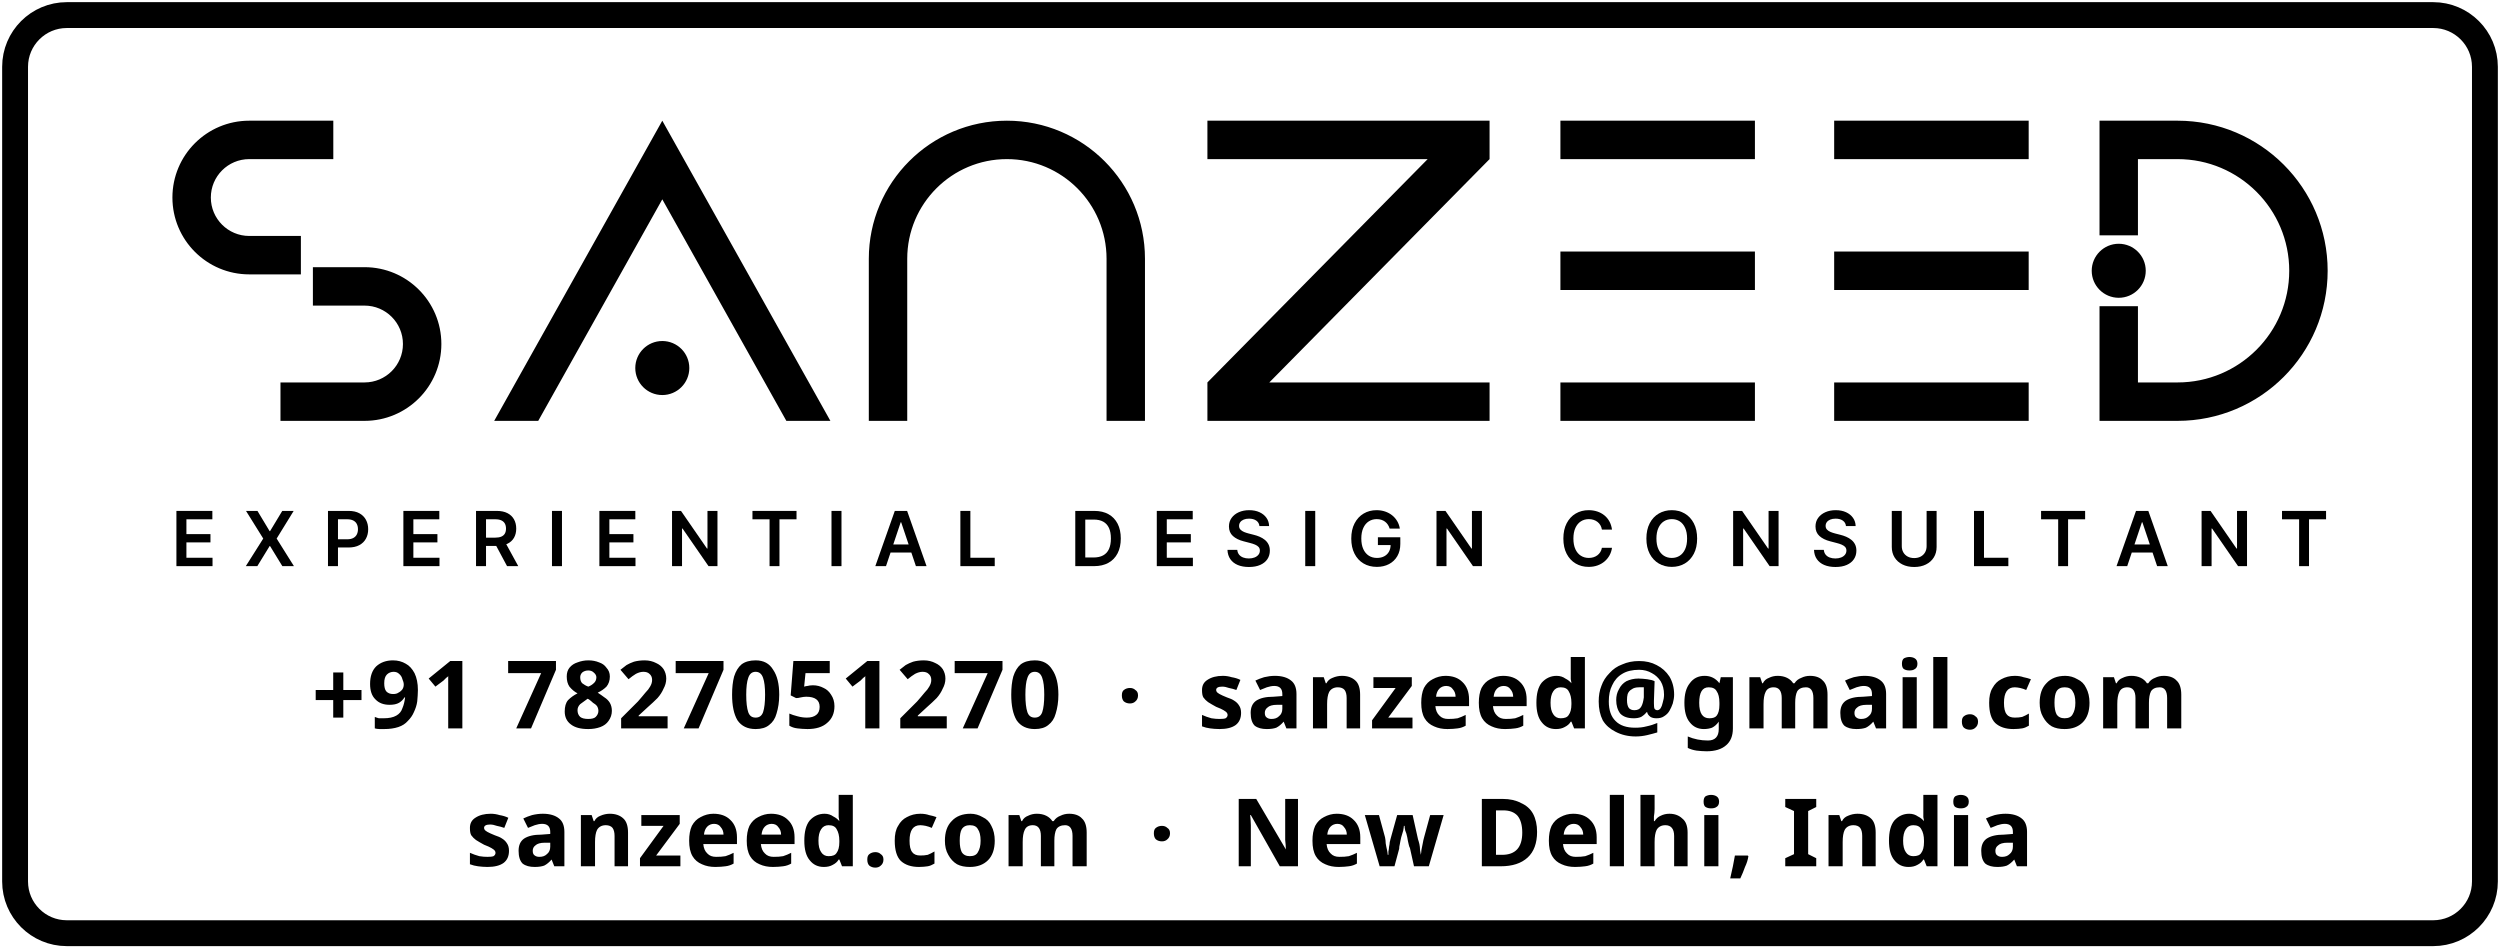
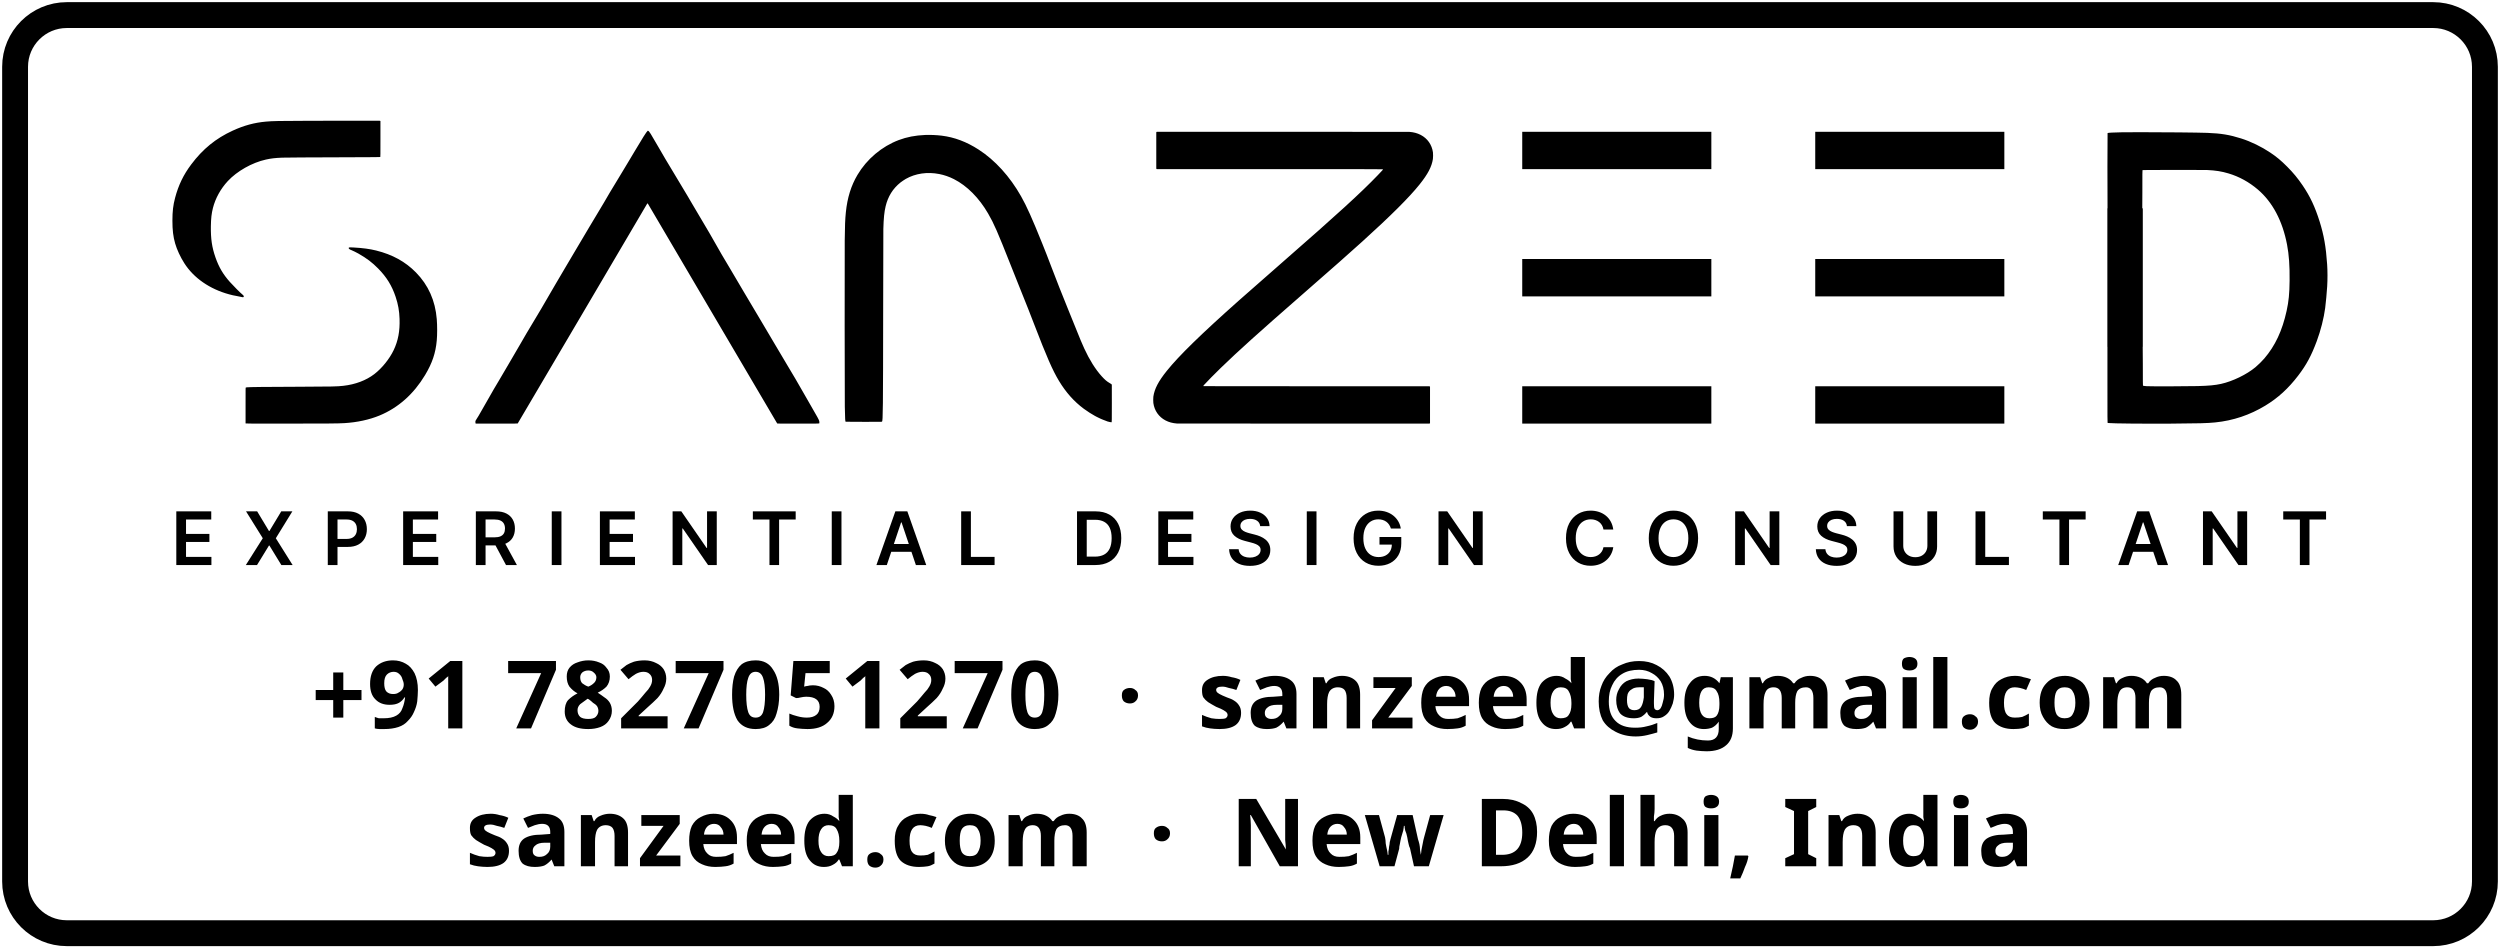
<svg xmlns="http://www.w3.org/2000/svg" width="58mm" height="22mm" viewBox="0 0 58 22" version="1.1">
  <defs />
  <g id="layer-artwork">
    <rect x="0.350" y="0.350" width="57.300" height="21.300" rx="1.2" fill="none" stroke="#000000" stroke-width="0.6" />
-     <g id="lockup" transform="translate(4 2.8) scale(0.013928) translate(-0.0 -0.0)">
+     <g id="lockup" transform="translate(4 2.8) scale(0.013541) translate(-0.0 -0.0)">
      <g transform="translate(0 0)">
        <g id="lockup-wordmark">
          <g id="lockup-wordmark-ink" fill="#000000">
-             <path id="lockup-wordmark-S-0" d="M 128 0 A 128 128 0 0 0 128 256 L 214 256 L 214 192 L 128 192 A 64 64 0 0 1 128 64 L 268 64 L 268 0 L 128 0 z M 816 0 L 536 500 L 609.35 500 L 816 130.99 L 1022.65 500 L 1096 500 L 816 0 z M 1390 0 A 230 230 0 0 0 1160 230 L 1160 500 L 1224 500 L 1224 230 A 166 166 0 0 1 1556 230 L 1556 500 L 1620 500 L 1620 230 A 230 230 0 0 0 1390 0 z M 1724 0 L 1724 64 L 2090.881 64 L 1724 436 L 1724 500 L 2194 500 L 2194 436 L 1827.119 436 L 2194 64 L 2194 0 L 1724 0 z M 2312 0 L 2312 64 L 2636 64 L 2636 0 L 2312 0 z M 2768 0 L 2768 64 L 3092 64 L 3092 0 L 2768 0 z M 3210 0 L 3210 64 L 3210 191 L 3274 191 L 3274 64 L 3340 64 A 186 186 0 0 1 3340 436 L 3274 436 L 3274 309 L 3210 309 L 3210 436 L 3210 500 L 3274 500 L 3340 500 A 250 250 0 0 0 3340 0 L 3210 0 z M 2312 218 L 2312 282 L 2636 282 L 2636 218 L 2312 218 z M 2768 218 L 2768 282 L 3092 282 L 3092 218 L 2768 218 z M 234 244 L 234 308 L 320 308 A 64 64 0 0 1 320 436 L 180 436 L 180 500 L 320 500 A 128 128 0 0 0 320 244 L 234 244 z M 2312 436 L 2312 500 L 2636 500 L 2636 436 L 2312 436 z M 2768 436 L 2768 500 L 3092 500 L 3092 436 L 2768 436 z " />
-           </g>
-           <g id="lockup-wordmark-dots" fill="#000000">
-             <circle cx="816" cy="412" r="45" />
-             <circle cx="3242" cy="250" r="45" />
+             <path id="lockup-wordmark-S" d="M 314.77 0.029 C 292.3 0.049 255.62 0.12 233.25 0.18 C 182.17 0.33 172.05 0.52 160.17 1.58 C 140.34 3.37 122.62 8.18 103.24 17.08 C 74.3 30.38 52.02 48.53 32.25 74.92 C 18.89 92.75 10.39 110.331 4.6 132.131 C 1.24 144.781 0 155.23 0 171.25 C 0 187.58 1.339 198.75 4.689 210.35 C 7.719 220.93 13.639 233.63 20.539 244.42 C 36.639 269.55 63.95 288.48 97.1 297.48 C 102.7 299 104.87 299.48 109.84 300.33 C 112.09 300.72 115.071 301.32 116.471 301.68 C 117.871 302.05 119.54 302.399 120.17 302.449 C 121.29 302.549 121.32 302.53 121.85 302.02 C 122.32 301.55 122.369 301.401 122.289 300.801 C 122.149 299.771 121.42 298.88 119.5 297.42 C 116.69 295.28 104.07 282.63 98.35 276.18 C 86.79 263.18 79.649 251.05 73.789 234.32 C 67.769 217.18 65.591 202.43 65.891 181 C 66.091 167.38 67.05 158.88 69.42 149.58 C 73.69 132.87 82.599 116.72 94.949 103.42 C 110.689 86.45 136.47 71.879 160.09 66.619 C 168.87 64.649 176.19 63.8 188.25 63.33 C 194.25 63.1 233.57 62.87 298.92 62.67 C 349.09 62.5 355.95 62.45 356.17 62.23 C 356.39 62.02 356.42 58.35 356.42 31.32 L 356.42 0.631 L 356.02 0.32 C 355.64 0 354.789 -0.001 314.77 0.029 z M 814.58 17.195 C 814.453 17.205 814.345 17.3 814.09 17.5 C 812.29 18.92 804.95 30.48 792.27 51.92 C 789.02 57.42 784.601 64.8 782.471 68.33 C 780.341 71.87 775.001 80.72 770.641 88 C 766.271 95.28 760.549 104.73 757.949 109 C 750.789 120.67 748.641 124.3 739.551 140 C 735.451 147.1 732.7 151.68 727.25 160.58 C 722.02 169.1 719.47 173.35 715.09 180.83 C 706.65 195.25 694.8 215.23 687.85 226.77 C 681.3 237.65 678.399 242.53 672.189 253.25 C 667.319 261.62 665.17 265.279 657.25 278.619 C 654.89 282.579 649.319 292.149 644.869 299.869 C 633.239 320.019 630.89 324.02 619.92 342.23 C 606.49 364.57 605.191 366.78 597.721 379.83 C 591.401 390.87 588.47 395.92 582.27 406.33 C 580.67 409.03 577.541 414.4 575.301 418.25 C 567.691 431.42 566.401 433.6 559.391 445.33 C 551.691 458.2 549.299 462.28 543.439 472.67 C 537.389 483.35 535.621 486.43 530.391 495.5 C 527.721 500.13 525.091 504.7 524.551 505.67 C 524.001 506.63 522.75 508.65 521.75 510.15 C 519.22 513.93 519.05 514.349 519.09 516.369 C 519.1 517.319 519.2 518.179 519.34 518.449 L 519.551 518.92 L 555.4 518.971 C 589.37 519.001 591.289 518.981 591.619 518.721 C 591.799 518.551 641.75 433.82 702.6 330.42 C 763.45 227.02 813.35 142.249 813.49 142.029 C 813.82 141.499 814.239 141.579 814.699 142.279 C 814.939 142.629 864.771 227.4 925.471 330.67 C 986.151 433.93 1035.97 518.549 1036.15 518.699 C 1036.49 518.979 1038.451 519 1072.221 519 C 1104.471 519 1107.969 518.97 1108.199 518.73 C 1108.549 518.38 1108.571 515.93 1108.221 514.58 C 1107.641 512.32 1104.8 507.12 1093.84 488.25 C 1091.24 483.75 1085.191 473.22 1080.391 464.83 C 1068.651 444.27 1066.421 440.47 1053.051 418.17 C 1039.691 395.87 1038.22 393.4 1031.84 382.42 C 1023.67 368.37 1022.721 366.75 1010.141 345.75 C 992.001 315.48 985.82 305.1 979.34 293.92 C 968.72 275.6 968.591 275.37 955.051 252.75 C 941.451 230.02 939.191 226.13 932.051 213.42 C 924.471 199.92 915.52 184.53 906.25 169.08 C 899.39 157.62 897.799 154.95 890.689 142.77 C 886.869 136.25 883.071 129.75 882.221 128.33 C 868.991 106.08 864.119 97.95 856.189 84.92 C 846.769 69.4 841.87 61.12 832.85 45.42 C 819.24 21.7 816.999 18.17 815.189 17.4 C 814.854 17.26 814.708 17.185 814.58 17.195 z M 1686.49 19 L 1686.09 19.42 L 1685.67 19.82 L 1685.67 51 L 1685.67 82.18 L 1686.09 82.58 L 1686.49 83 L 1879.971 83 C 2041.72 83 2073.49 83.031 2073.75 83.221 C 2074.44 83.731 2074.32 83.88 2065.07 93.5 C 2036.3 123.47 1996.47 159.85 1903.67 240.92 C 1863.84 275.72 1846.95 290.55 1827.42 307.9 C 1762.62 365.48 1724.5 402.67 1703.65 428.67 C 1689.24 446.63 1682.541 459.5 1680.641 472.92 C 1680.351 474.92 1680.351 481.62 1680.641 483.67 C 1682.451 496.77 1690.001 507.57 1701.551 513.58 C 1707.301 516.58 1713.55 518.27 1720.92 518.82 C 1722.52 518.95 1790.301 519 1938.551 519 L 2153.85 519 L 2154.25 518.58 L 2154.67 518.18 L 2154.67 487 L 2154.67 455.82 L 2154.25 455.42 L 2153.85 455 L 1960.42 455 C 1827.4 455 1766.89 454.95 1766.65 454.83 C 1766.14 454.55 1766.289 454.071 1767.199 453.051 C 1772.199 447.451 1786.15 433.28 1796.34 423.43 C 1827.14 393.63 1859.85 364.18 1936 297.67 C 1991.92 248.82 2014.02 229.3 2038.67 207.02 C 2087.4 162.93 2119.09 131.37 2136.85 109.15 C 2151.02 91.4 2157.569 78.92 2159.619 65.67 C 2159.989 63.27 2160.039 56.72 2159.699 54.33 C 2157.869 41.15 2150.3 30.38 2138.67 24.35 C 2132.85 21.35 2126.8 19.72 2119.34 19.17 C 2117.85 19.05 2044.069 19 1901.789 19 L 1686.49 19 z M 2312.67 19 L 2312.67 83 L 2636.67 83 L 2636.67 19 L 2312.67 19 z M 2814.67 19 L 2814.67 83 L 3138.67 83 L 3138.67 19 L 2814.67 19 z M 3371.936 19.705 C 3358.5 19.701 3346.966 19.756 3339.471 19.881 C 3325.401 20.121 3316.249 20.621 3315.539 21.221 C 3315.244 21.461 3315.214 131.583 3315.465 150.18 L 3315.17 150.18 L 3315.17 387.42 L 3315.301 387.42 L 3315.301 447.869 C 3315.301 510.799 3315.32 517.37 3315.57 517.6 C 3315.7 517.75 3315.919 517.871 3316.019 517.881 C 3316.14 517.881 3316.821 517.949 3317.551 518.029 C 3324.501 518.829 3377.451 519.331 3423.301 519.051 C 3472.171 518.731 3486.221 518.349 3500.051 516.949 C 3530.641 513.869 3559.301 504.251 3585.721 488.221 C 3607.691 474.901 3625.19 458.9 3642.24 436.6 C 3656.24 418.28 3664.669 402.619 3673.939 377.699 C 3680.689 359.549 3686.049 338.429 3688.369 320.949 C 3689.469 312.749 3691.201 293.919 3691.801 283.869 C 3692.521 271.599 3692.501 257.869 3691.721 246.119 C 3689.751 216.449 3686.14 195.95 3678.82 172.68 C 3670.85 147.4 3662.64 129.899 3649.84 111.029 C 3641.44 98.669 3633.691 89.25 3623.221 78.77 C 3612.741 68.25 3605.201 61.969 3594.471 54.779 C 3579.051 44.449 3561.29 35.83 3544.34 30.43 C 3524.65 24.18 3510.071 21.769 3486.391 20.869 C 3469.651 20.239 3412.241 19.716 3371.936 19.705 z M 1289.49 24.471 C 1272.72 25.181 1258.25 27.98 1244.5 33.17 C 1215.42 44.13 1189.769 65.751 1173.699 92.881 C 1162.769 111.351 1156.34 132.05 1153.82 156.85 C 1152.57 169.3 1152.171 179.331 1151.891 205.471 C 1151.641 228.771 1151.769 476.031 1152.039 489.801 C 1152.489 512.671 1152.64 515.301 1153.59 515.801 C 1153.77 515.901 1165.289 515.971 1184.699 515.971 C 1214.489 515.971 1215.521 515.95 1215.801 515.65 C 1217.351 513.93 1217.54 496.431 1217.75 320.801 C 1217.84 248.751 1217.971 188.701 1218.051 185.551 C 1218.571 166.881 1219.6 156.621 1221.92 146.801 C 1225.95 129.801 1234.32 116.349 1247.42 105.869 C 1249.19 104.449 1254.441 100.931 1256.551 99.721 C 1273.101 90.331 1293.42 87.38 1313.82 91.4 C 1322.42 93.08 1330.9 96.031 1338.99 100.131 C 1361.47 111.551 1382.07 132.281 1397.6 159.131 C 1407.62 176.431 1413.42 189.701 1436.27 247.471 C 1439.649 256.031 1445.389 270.431 1449.02 279.471 C 1467.449 325.421 1467.57 325.681 1476.49 348.881 C 1497.94 404.671 1508.069 427.801 1518.949 445.801 C 1530.919 465.601 1544.669 481.03 1561.439 493.52 C 1566.749 497.5 1576.64 503.831 1580.57 505.801 C 1581.35 506.181 1582.77 506.95 1583.74 507.48 C 1584.7 508.02 1586.24 508.771 1587.15 509.131 C 1588.07 509.521 1589.65 510.271 1590.65 510.801 C 1591.7 511.351 1593.319 512.021 1594.449 512.381 C 1595.539 512.721 1597.299 513.379 1598.369 513.869 C 1599.439 514.369 1601.19 515.029 1602.24 515.369 C 1604.67 516.149 1608.841 516.93 1609.221 516.68 C 1609.471 516.53 1609.489 513.849 1609.539 484.529 C 1609.549 466.949 1609.54 452.38 1609.49 452.18 C 1609.39 451.75 1607.89 450.701 1605.15 449.131 C 1600.94 446.731 1597.39 443.651 1592.15 437.881 C 1581.49 426.121 1571.15 409.65 1562.25 390.25 C 1558.04 381.1 1556.099 376.431 1543.939 346.221 C 1540.899 338.701 1536.5 327.821 1534.15 322.051 C 1523.24 295.221 1515.47 275.531 1506.15 251.051 C 1499.09 232.471 1495.939 224.421 1490.449 210.801 C 1473.039 167.521 1463.55 146.371 1454.02 129.551 C 1434.8 95.581 1409.37 67.6 1381.32 49.52 C 1360.55 36.13 1339.9 28.35 1317.99 25.65 C 1309.32 24.58 1297.82 24.101 1289.49 24.471 z M 3439.279 84.32 C 3462.046 84.323 3483.396 84.385 3485.891 84.5 C 3500.951 85.22 3510.84 86.801 3522.82 90.381 C 3541.02 95.821 3557.971 105.13 3572.971 117.93 C 3598.201 139.47 3615.239 171.599 3623.039 212.369 C 3626.349 229.719 3627.67 248.349 3627.4 274.029 C 3627.17 296.549 3625.899 309.379 3622.289 325.869 C 3614.839 359.799 3602.65 385.8 3584.09 407.42 C 3580.24 411.9 3573.541 418.479 3568.891 422.369 C 3553.921 434.849 3529.751 446.57 3509.971 450.93 C 3499.601 453.22 3488.951 454.219 3469.551 454.699 C 3448.751 455.219 3390.441 455.331 3382.721 454.881 C 3379.441 454.681 3376.549 454.3 3376.199 454.02 C 3375.999 453.85 3375.97 448.45 3375.939 416.1 C 3375.902 392.902 3375.827 390.849 3375.736 387.42 L 3375.891 387.42 L 3375.891 150.18 L 3374.996 150.18 C 3375.066 145.906 3375.141 143.873 3375.141 123.029 C 3375.141 90.679 3375.169 85.22 3375.369 84.93 C 3375.599 84.63 3375.97 84.62 3384.17 84.5 C 3392.33 84.375 3416.513 84.318 3439.279 84.32 z M 305.154 217.023 C 303.966 217.012 303.295 217.065 302.92 217.18 C 301.79 217.52 301.69 218.5 302.67 219.57 C 303.4 220.37 304.95 221.2 307 221.92 C 308.62 222.48 315.75 226.001 318.75 227.721 C 332.92 235.781 342.2 242.82 352.5 253.27 C 367.02 268.02 376 282.57 382.42 301.73 C 386.72 314.53 388.72 325.75 389.17 339.6 C 389.85 360.43 386.739 377.019 379.119 393.029 C 371.969 408.079 358.97 424.18 345.92 434.18 C 331.82 444.97 313.47 451.9 292.84 454.23 C 281.85 455.48 275.37 455.62 217.67 455.83 C 157.77 456.03 132.649 456.32 127.449 456.82 C 126.439 456.92 125.89 457.05 125.67 457.25 C 125.34 457.55 125.34 457.93 125.34 488.02 L 125.34 518.48 L 125.699 518.73 C 126.039 518.97 132.45 519 190.5 519 C 266.85 518.98 283.2 518.87 294.84 518.17 C 316.42 516.87 337.499 512.3 354.699 505.18 C 386.899 491.88 413.291 468.471 432.891 435.801 C 445.121 415.421 450.99 398.03 452.92 376.5 C 453.82 366.28 453.82 351.3 452.92 340 C 450.35 308.28 438.49 281.67 417.25 260.02 C 399.14 241.55 377 229.37 348.99 222.42 C 338.19 219.73 326.25 218.13 310.5 217.25 C 308.05 217.11 306.343 217.035 305.154 217.023 z M 2312.67 237 L 2312.67 301 L 2636.67 301 L 2636.67 237 L 2312.67 237 z M 2814.67 237 L 2814.67 301 L 3138.67 301 L 3138.67 237 L 2814.67 237 z M 2312.67 455 L 2312.67 519 L 2636.67 519 L 2636.67 455 L 2312.67 455 z M 2814.67 455 L 2814.67 519 L 3138.67 519 L 3138.67 455 L 2814.67 455 z " />
          </g>
        </g>
        <g id="lockup-descriptor">
          <g id="lockup-descriptor-text" fill="#000000">
-             <path d="M6.67 742V650H66.54V663.98H23.32V688.65H63.38V702.43H23.32V728.02H66.81V742Z" id="lockup-path37" />
-             <path d="M141.66 650L161.91 683.69H162.66L182.96 650H201.97L173.62 696.06L202.42 742H183.11L162.66 708.56H161.91L141.42 742H122.25L151.29 696.06L122.6 650Z" id="lockup-path39" />
-             <path d="M259.13 742V650H293.66Q304.24 650 311.45 653.95Q318.65 657.9 322.37 664.81Q326.09 671.71 326.09 680.53Q326.09 689.33 322.35 696.21Q318.62 703.09 311.33 707.01Q304.03 710.93 293.39 710.93H270.57V697.25H291.14Q297.36 697.25 301.33 695.1Q305.29 692.95 307.18 689.16Q309.07 685.38 309.07 680.53Q309.07 675.59 307.18 671.85Q305.29 668.12 301.31 666.02Q297.33 663.93 291.07 663.93H275.78V742Z" id="lockup-path41" />
-             <path d="M384.72 742V650H444.58V663.98H401.36V688.65H441.42V702.43H401.36V728.02H444.86V742Z" id="lockup-path43" />
-             <path d="M505.73 742V650H540.26Q550.84 650 558.05 653.7Q565.25 657.4 568.97 664.03Q572.69 670.67 572.69 679.46Q572.69 688.27 568.95 694.77Q565.22 701.26 557.92 704.77Q550.63 708.29 539.99 708.29H515.46V694.53H537.74Q543.96 694.53 547.93 692.79Q551.89 691.05 553.78 687.7Q555.67 684.34 555.67 679.46Q555.67 674.55 553.76 671.08Q551.85 667.61 547.89 665.77Q543.93 663.93 537.67 663.93H522.38V742ZM557.42 742L535.1 700.29H553.27L576.07 742Z" id="lockup-path45" />
-             <path d="M648.89 650V742H632.24V650Z" id="lockup-path47" />
-             <path d="M711.21 742V650H771.08V663.98H727.85V688.65H767.91V702.43H727.85V728.02H771.35V742Z" id="lockup-path49" />
-             <path d="M907.9 650V742H893L849.71 679.34H848.87V742H832.22V650H847.16L890.43 712.68H891.25V650Z" id="lockup-path51" />
-             <path d="M966.19 663.98V650H1039.57V663.98H1011.17V742H994.67V663.98Z" id="lockup-path53" />
-             <path d="M1114.48 650V742H1097.84V650Z" id="lockup-path55" />
-             <path d="M1188.63 742H1170.83L1203.28 650H1223.8L1256.18 742H1238.45L1213.88 668.87H1213.13ZM1189.25 705.92H1237.73V719.3H1189.25Z" id="lockup-path57" />
-             <path d="M1312.51 742V650H1329.16V728.02H1369.74V742Z" id="lockup-path59" />
-             <path d="M1535.13 742H1511.79V727.58H1534.29Q1543.89 727.58 1550.33 724.08Q1556.77 720.59 1560 713.54Q1563.24 706.48 1563.24 695.91Q1563.24 685.39 1560.03 678.4Q1556.81 671.4 1550.46 667.91Q1544.11 664.42 1534.73 664.42H1511.35V650H1535.72Q1549.44 650 1559.29 655.51Q1569.14 661.02 1574.42 671.31Q1579.71 681.6 1579.71 695.91Q1579.71 710.28 1574.4 720.61Q1569.09 730.94 1559.12 736.47Q1549.15 742 1535.13 742ZM1520.56 650V742H1503.91V650Z" id="lockup-path61" />
-             <path d="M1639.68 742V650H1699.55V663.98H1656.33V688.65H1696.39V702.43H1656.33V728.02H1699.82V742Z" id="lockup-path63" />
-             <path d="M1793.15 743.41Q1782.43 743.41 1774.53 740.08Q1766.63 736.75 1762.19 730.36Q1757.75 723.97 1757.39 714.83H1773.76Q1774.16 719.62 1776.75 722.82Q1779.33 726.02 1783.56 727.61Q1787.78 729.21 1793 729.21Q1798.42 729.21 1802.57 727.55Q1806.71 725.9 1809.04 722.93Q1811.38 719.97 1811.38 716.02Q1811.38 712.44 1809.29 710.1Q1807.2 707.77 1803.49 706.18Q1799.78 704.58 1794.81 703.35L1784.36 700.63Q1773.01 697.74 1766.45 691.77Q1759.88 685.8 1759.88 675.88Q1759.88 667.75 1764.29 661.65Q1768.69 655.56 1776.31 652.16Q1783.94 648.77 1793.57 648.77Q1803.38 648.77 1810.77 652.17Q1818.17 655.57 1822.38 661.55Q1826.59 667.54 1826.77 675.29H1810.66Q1810.06 669.41 1805.43 666.15Q1800.81 662.89 1793.35 662.89Q1788.19 662.89 1784.46 664.44Q1780.73 665.98 1778.74 668.7Q1776.75 671.41 1776.75 674.9Q1776.75 678.69 1779.07 681.14Q1781.4 683.59 1784.99 685.07Q1788.59 686.55 1792.36 687.52L1800.93 689.71Q1806.12 690.95 1810.95 693.01Q1815.79 695.07 1819.65 698.2Q1823.51 701.32 1825.75 705.75Q1828 710.18 1828 716.17Q1828 724.24 1823.88 730.39Q1819.75 736.53 1811.97 739.97Q1804.19 743.41 1793.15 743.41Z" id="lockup-path65" />
-             <path d="M1903.61 650V742H1886.96V650Z" id="lockup-path67" />
-             <path d="M2006.26 743.23Q1993.56 743.23 1983.96 737.5Q1974.36 731.78 1969 721.2Q1963.63 710.62 1963.63 696.11Q1963.63 681.29 1969.16 670.68Q1974.68 660.08 1984.2 654.42Q1993.72 648.77 2005.77 648.77Q2013.4 648.77 2019.98 650.99Q2026.56 653.21 2031.7 657.32Q2036.84 661.44 2040.14 667.04Q2043.44 672.65 2044.52 679.42H2027.55Q2026.44 675.74 2024.5 672.83Q2022.57 669.92 2019.82 667.88Q2017.06 665.83 2013.61 664.76Q2010.15 663.68 2005.96 663.68Q1998.58 663.68 1992.78 667.42Q1986.98 671.15 1983.67 678.37Q1980.35 685.59 1980.35 695.96Q1980.35 706.35 1983.65 713.57Q1986.95 720.8 1992.8 724.56Q1998.65 728.32 2006.36 728.32Q2013.37 728.32 2018.48 725.61Q2023.6 722.91 2026.39 717.96Q2029.18 713.02 2029.18 706.29L2032.98 706.93H2007.99V693.89H2045.33V704.9Q2045.33 716.76 2040.32 725.35Q2035.3 733.94 2026.47 738.59Q2017.63 743.23 2006.26 743.23Z" id="lockup-path69" />
-             <path d="M2181.26 650V742H2166.37L2123.08 679.34H2122.24V742H2105.59V650H2120.53L2163.8 712.68H2164.62V650Z" id="lockup-path71" />
-             <path d="M2359.03 743.23Q2346.95 743.23 2337.42 737.62Q2327.88 732 2322.4 721.43Q2316.92 710.87 2316.92 696.06Q2316.92 681.17 2322.44 670.57Q2327.96 659.98 2337.5 654.37Q2347.05 648.77 2359.03 648.77Q2366.66 648.77 2373.29 650.94Q2379.91 653.11 2385.08 657.27Q2390.26 661.42 2393.57 667.43Q2396.89 673.44 2397.93 681.09H2381.13Q2380.44 676.95 2378.52 673.72Q2376.6 670.5 2373.7 668.26Q2370.81 666.02 2367.17 664.85Q2363.52 663.68 2359.32 663.68Q2351.83 663.68 2346.01 667.44Q2340.2 671.2 2336.92 678.43Q2333.64 685.66 2333.64 696.06Q2333.64 706.57 2336.94 713.77Q2340.25 720.97 2346.04 724.64Q2351.83 728.32 2359.28 728.32Q2363.4 728.32 2367.01 727.21Q2370.61 726.11 2373.52 723.94Q2376.43 721.77 2378.4 718.65Q2380.37 715.52 2381.13 711.45H2397.93Q2397.01 718.06 2393.91 723.82Q2390.8 729.59 2385.75 733.94Q2380.7 738.3 2373.96 740.77Q2367.23 743.23 2359.03 743.23Z" id="lockup-path73" />
-             <path d="M2497.52 743.23Q2485.46 743.23 2475.88 737.62Q2466.3 732 2460.76 721.43Q2455.22 710.87 2455.22 696.06Q2455.22 681.17 2460.76 670.57Q2466.3 659.98 2475.88 654.37Q2485.46 648.77 2497.52 648.77Q2509.61 648.77 2519.14 654.37Q2528.67 659.98 2534.21 670.57Q2539.74 681.17 2539.74 696.06Q2539.74 710.89 2534.21 721.46Q2528.67 732.02 2519.14 737.63Q2509.61 743.23 2497.52 743.23ZM2497.52 728.32Q2505.01 728.32 2510.76 724.61Q2516.51 720.9 2519.76 713.7Q2523.02 706.5 2523.02 696.06Q2523.02 685.57 2519.76 678.33Q2516.51 671.1 2510.76 667.39Q2505.01 663.68 2497.52 663.68Q2490.05 663.68 2484.28 667.39Q2478.51 671.1 2475.23 678.33Q2471.94 685.57 2471.94 696.06Q2471.94 706.5 2475.23 713.7Q2478.51 720.9 2484.28 724.61Q2490.05 728.32 2497.52 728.32Z" id="lockup-path75" />
-             <path d="M2675.39 650V742H2660.49L2617.2 679.34H2616.36V742H2599.71V650H2614.65L2657.92 712.68H2658.74V650Z" id="lockup-path77" />
-             <path d="M2770.16 743.41Q2759.44 743.41 2751.54 740.08Q2743.63 736.75 2739.19 730.36Q2734.75 723.97 2734.4 714.83H2750.77Q2751.17 719.62 2753.75 722.82Q2756.34 726.02 2760.56 727.61Q2764.79 729.21 2770.01 729.21Q2775.43 729.21 2779.58 727.55Q2783.72 725.9 2786.05 722.93Q2788.39 719.97 2788.39 716.02Q2788.39 712.44 2786.3 710.1Q2784.21 707.77 2780.5 706.18Q2776.79 704.58 2771.81 703.35L2761.37 700.63Q2750.02 697.74 2743.45 691.77Q2736.89 685.8 2736.89 675.88Q2736.89 667.75 2741.29 661.65Q2745.7 655.56 2753.32 652.16Q2760.95 648.77 2770.58 648.77Q2780.38 648.77 2787.78 652.17Q2795.18 655.57 2799.39 661.55Q2803.6 667.54 2803.77 675.29H2787.67Q2787.06 669.41 2782.44 666.15Q2777.82 662.89 2770.36 662.89Q2765.19 662.89 2761.47 664.44Q2757.74 665.98 2755.75 668.7Q2753.76 671.41 2753.76 674.9Q2753.76 678.69 2756.08 681.14Q2758.4 683.59 2762 685.07Q2765.6 686.55 2769.37 687.52L2777.94 689.71Q2783.13 690.95 2787.96 693.01Q2792.79 695.07 2796.65 698.2Q2800.51 701.32 2802.76 705.75Q2805.01 710.18 2805.01 716.17Q2805.01 724.24 2800.88 730.39Q2796.76 736.53 2788.98 739.97Q2781.2 743.41 2770.16 743.41Z" id="lockup-path79" />
-             <path d="M2921.98 650H2938.63V710.09Q2938.63 719.96 2933.98 727.46Q2929.33 734.96 2920.93 739.18Q2912.54 743.41 2901.31 743.41Q2890.09 743.41 2881.68 739.18Q2873.28 734.96 2868.62 727.46Q2863.97 719.96 2863.97 710.09V650H2880.62V708.73Q2880.62 714.5 2883.16 718.97Q2885.7 723.44 2890.36 725.99Q2895.01 728.54 2901.31 728.54Q2907.63 728.54 2912.27 725.99Q2916.9 723.44 2919.44 718.97Q2921.98 714.5 2921.98 708.73Z" id="lockup-path81" />
-             <path d="M3000.91 742V650H3017.56V728.02H3058.14V742Z" id="lockup-path83" />
-             <path d="M3112.65 663.98V650H3186.03V663.98H3157.63V742H3141.13V663.98Z" id="lockup-path85" />
-             <path d="M3256.13 742H3238.32L3270.78 650H3291.3L3323.68 742H3305.95L3281.37 668.87H3280.63ZM3256.75 705.92H3305.23V719.3H3256.75Z" id="lockup-path87" />
-             <path d="M3455.69 650V742H3440.79L3397.5 679.34H3396.66V742H3380.01V650H3394.95L3438.22 712.68H3439.04V650Z" id="lockup-path89" />
-             <path d="M3513.98 663.98V650H3587.36V663.98H3558.95V742H3542.46V663.98Z" id="lockup-path91" />
+             <path d="M6.67 761.33V669.33H66.54V683.31H23.32V707.98H63.38V721.76H23.32V747.35H66.81V761.33Z" id="lockup-path22" />
+             <path d="M145.2 669.33L165.45 703.02H166.19L186.49 669.33H205.51L177.16 715.39L205.95 761.33H186.64L166.19 727.89H165.45L144.95 761.33H125.78L154.83 715.39L126.13 669.33Z" id="lockup-path24" />
+             <path d="M266.2 761.33V669.33H300.73Q311.31 669.33 318.52 673.28Q325.73 677.23 329.44 684.14Q333.16 691.04 333.16 699.86Q333.16 708.66 329.42 715.54Q325.69 722.42 318.4 726.34Q311.1 730.26 300.46 730.26H277.64V716.58H298.21Q304.44 716.58 308.4 714.43Q312.36 712.28 314.25 708.49Q316.14 704.71 316.14 699.86Q316.14 694.92 314.25 691.18Q312.36 687.45 308.38 685.35Q304.4 683.26 298.14 683.26H282.85V761.33Z" id="lockup-path26" />
+             <path d="M395.32 761.33V669.33H455.19V683.31H411.97V707.98H452.03V721.76H411.97V747.35H455.46V761.33Z" id="lockup-path28" />
+             <path d="M519.87 761.33V669.33H554.4Q564.98 669.33 572.19 673.03Q579.39 676.73 583.11 683.36Q586.83 690 586.83 698.79Q586.83 707.6 583.09 714.1Q579.36 720.59 572.06 724.1Q564.77 727.62 554.13 727.62H529.6V713.86H551.88Q558.1 713.86 562.07 712.12Q566.03 710.38 567.92 707.03Q569.81 703.67 569.81 698.79Q569.81 693.88 567.9 690.41Q565.99 686.94 562.03 685.1Q558.07 683.26 551.81 683.26H536.52V761.33ZM571.56 761.33L549.24 719.62H567.42L590.21 761.33Z" id="lockup-path30" />
+             <path d="M666.56 669.33V761.33H649.92V669.33Z" id="lockup-path32" />
+             <path d="M732.42 761.33V669.33H792.29V683.31H749.06V707.98H789.12V721.76H749.06V747.35H792.56V761.33Z" id="lockup-path34" />
+             <path d="M932.64 669.33V761.33H917.75L874.45 698.67H873.61V761.33H856.97V669.33H871.91L915.18 732.01H916V669.33Z" id="lockup-path36" />
+             <path d="M994.47 683.31V669.33H1067.85V683.31H1039.45V761.33H1022.95V683.31Z" id="lockup-path38" />
+             <path d="M1146.3 669.33V761.33H1129.65V669.33Z" id="lockup-path40" />
+             <path d="M1223.99 761.33H1206.18L1238.63 669.33H1259.16L1291.53 761.33H1273.8L1249.23 688.2H1248.49ZM1224.6 725.25H1273.09V738.63H1224.6Z" id="lockup-path42" />
+             <path d="M1351.4 761.33V669.33H1368.05V747.35H1408.63V761.33Z" id="lockup-path44" />
+             <path d="M1581.09 761.33H1557.75V746.91H1580.25Q1589.84 746.91 1596.28 743.41Q1602.72 739.92 1605.96 732.87Q1609.19 725.81 1609.19 715.24Q1609.19 704.72 1605.98 697.73Q1602.77 690.73 1596.42 687.24Q1590.06 683.75 1580.69 683.75H1557.3V669.33H1581.68Q1595.4 669.33 1605.25 674.84Q1615.1 680.35 1620.38 690.64Q1625.67 700.93 1625.67 715.24Q1625.67 729.61 1620.36 739.94Q1615.05 750.27 1605.08 755.8Q1595.1 761.33 1581.09 761.33ZM1566.52 669.33V761.33H1549.87V669.33Z" id="lockup-path46" />
+             <path d="M1689.18 761.33V669.33H1749.04V683.31H1705.82V707.98H1745.88V721.76H1705.82V747.35H1749.32V761.33Z" id="lockup-path48" />
+             <path d="M1846.18 762.74Q1835.46 762.74 1827.56 759.41Q1819.65 756.08 1815.21 749.69Q1810.77 743.3 1810.42 734.16H1826.79Q1827.19 738.95 1829.77 742.15Q1832.36 745.35 1836.58 746.94Q1840.81 748.54 1846.03 748.54Q1851.45 748.54 1855.59 746.88Q1859.74 745.23 1862.07 742.26Q1864.41 739.3 1864.41 735.35Q1864.41 731.77 1862.32 729.43Q1860.23 727.1 1856.52 725.51Q1852.81 723.91 1847.83 722.68L1837.39 719.96Q1826.04 717.07 1819.47 711.1Q1812.91 705.13 1812.91 695.21Q1812.91 687.08 1817.31 680.98Q1821.72 674.89 1829.34 671.49Q1836.97 668.1 1846.6 668.1Q1856.4 668.1 1863.8 671.5Q1871.2 674.9 1875.41 680.88Q1879.62 686.87 1879.79 694.62H1863.69Q1863.08 688.74 1858.46 685.48Q1853.84 682.22 1846.38 682.22Q1841.21 682.22 1837.49 683.77Q1833.76 685.31 1831.77 688.03Q1829.78 690.74 1829.78 694.23Q1829.78 698.02 1832.1 700.47Q1834.42 702.92 1838.02 704.4Q1841.62 705.88 1845.39 706.85L1853.96 709.04Q1859.15 710.28 1863.98 712.34Q1868.81 714.4 1872.67 717.53Q1876.53 720.65 1878.78 725.08Q1881.03 729.51 1881.03 735.5Q1881.03 743.57 1876.9 749.72Q1872.78 755.86 1865 759.3Q1857.22 762.74 1846.18 762.74Z" id="lockup-path50" />
+             <path d="M1960.17 669.33V761.33H1943.52V669.33Z" id="lockup-path52" />
+             <path d="M2066.36 762.56Q2053.66 762.56 2044.06 756.83Q2034.46 751.11 2029.09 740.53Q2023.73 729.95 2023.73 715.44Q2023.73 700.62 2029.25 690.01Q2034.78 679.41 2044.3 673.75Q2053.82 668.1 2065.86 668.1Q2073.49 668.1 2080.08 670.32Q2086.66 672.54 2091.8 676.65Q2096.93 680.77 2100.24 686.37Q2103.54 691.98 2104.61 698.75H2087.65Q2086.53 695.07 2084.6 692.16Q2082.67 689.25 2079.92 687.21Q2077.16 685.16 2073.7 684.09Q2070.25 683.01 2066.06 683.01Q2058.68 683.01 2052.88 686.75Q2047.08 690.48 2043.76 697.7Q2040.45 704.92 2040.45 715.29Q2040.45 725.68 2043.75 732.9Q2047.04 740.13 2052.9 743.89Q2058.75 747.65 2066.46 747.65Q2073.47 747.65 2078.58 744.94Q2083.69 742.24 2086.49 737.29Q2089.28 732.35 2089.28 725.62L2093.08 726.26H2068.09V713.22H2105.43V724.23Q2105.43 736.09 2100.42 744.68Q2095.4 753.27 2086.57 757.92Q2077.73 762.56 2066.36 762.56Z" id="lockup-path54" />
+             <path d="M2244.9 669.33V761.33H2230L2186.71 698.67H2185.87V761.33H2169.22V669.33H2184.16L2227.43 732.01H2228.25V669.33Z" id="lockup-path56" />
+             <path d="M2429.73 762.56Q2417.65 762.56 2408.12 756.95Q2398.59 751.33 2393.1 740.76Q2387.62 730.2 2387.62 715.39Q2387.62 700.5 2393.14 689.9Q2398.66 679.31 2408.21 673.7Q2417.75 668.1 2429.73 668.1Q2437.36 668.1 2443.99 670.27Q2450.61 672.44 2455.79 676.6Q2460.96 680.75 2464.28 686.76Q2467.59 692.77 2468.63 700.42H2451.84Q2451.14 696.28 2449.22 693.05Q2447.3 689.83 2444.41 687.59Q2441.51 685.35 2437.87 684.18Q2434.23 683.01 2430.03 683.01Q2422.53 683.01 2416.72 686.77Q2410.9 690.53 2407.62 697.76Q2404.34 704.99 2404.34 715.39Q2404.34 725.9 2407.65 733.1Q2410.95 740.3 2416.74 743.97Q2422.53 747.65 2429.98 747.65Q2434.1 747.65 2437.71 746.54Q2441.32 745.44 2444.22 743.27Q2447.13 741.1 2449.1 737.98Q2451.07 734.85 2451.84 730.78H2468.63Q2467.72 737.39 2464.61 743.15Q2461.51 748.92 2456.46 753.27Q2451.4 757.63 2444.67 760.1Q2437.93 762.56 2429.73 762.56Z" id="lockup-path58" />
+             <path d="M2571.76 762.56Q2559.7 762.56 2550.12 756.95Q2540.54 751.33 2535 740.76Q2529.46 730.2 2529.46 715.39Q2529.46 700.5 2535 689.9Q2540.54 679.31 2550.12 673.7Q2559.7 668.1 2571.76 668.1Q2583.85 668.1 2593.38 673.7Q2602.91 679.31 2608.44 689.9Q2613.98 700.5 2613.98 715.39Q2613.98 730.22 2608.44 740.79Q2602.91 751.35 2593.38 756.96Q2583.85 762.56 2571.76 762.56ZM2571.76 747.65Q2579.25 747.65 2585 743.94Q2590.75 740.23 2594 733.03Q2597.26 725.83 2597.26 715.39Q2597.26 704.9 2594 697.66Q2590.75 690.43 2585 686.72Q2579.25 683.01 2571.76 683.01Q2564.28 683.01 2558.52 686.72Q2552.75 690.43 2549.47 697.66Q2546.18 704.9 2546.18 715.39Q2546.18 725.83 2549.47 733.03Q2552.75 740.23 2558.52 743.94Q2564.28 747.65 2571.76 747.65Z" id="lockup-path60" />
+             <path d="M2753.16 669.33V761.33H2738.27L2694.97 698.67H2694.13V761.33H2677.49V669.33H2692.43L2735.7 732.01H2736.51V669.33Z" id="lockup-path62" />
+             <path d="M2851.47 762.74Q2840.75 762.74 2832.85 759.41Q2824.94 756.08 2820.5 749.69Q2816.06 743.3 2815.71 734.16H2832.08Q2832.48 738.95 2835.06 742.15Q2837.65 745.35 2841.87 746.94Q2846.1 748.54 2851.32 748.54Q2856.74 748.54 2860.88 746.88Q2865.03 745.23 2867.36 742.26Q2869.69 739.3 2869.69 735.35Q2869.69 731.77 2867.61 729.43Q2865.52 727.1 2861.81 725.51Q2858.1 723.91 2853.12 722.68L2842.68 719.96Q2831.33 717.07 2824.76 711.1Q2818.2 705.13 2818.2 695.21Q2818.2 687.08 2822.6 680.98Q2827 674.89 2834.63 671.49Q2842.26 668.1 2851.89 668.1Q2861.69 668.1 2869.09 671.5Q2876.49 674.9 2880.7 680.88Q2884.91 686.87 2885.08 694.62H2868.98Q2868.37 688.74 2863.75 685.48Q2859.12 682.22 2851.67 682.22Q2846.5 682.22 2842.77 683.77Q2839.05 685.31 2837.06 688.03Q2835.07 690.74 2835.07 694.23Q2835.07 698.02 2837.39 700.47Q2839.71 702.92 2843.31 704.4Q2846.91 705.88 2850.68 706.85L2859.25 709.04Q2864.43 710.28 2869.27 712.34Q2874.1 714.4 2877.96 717.53Q2881.82 720.65 2884.07 725.08Q2886.32 729.51 2886.32 735.5Q2886.32 743.57 2882.19 749.72Q2878.07 755.86 2870.29 759.3Q2862.51 762.74 2851.47 762.74Z" id="lockup-path64" />
+             <path d="M3006.83 669.33H3023.47V729.42Q3023.47 739.29 3018.83 746.79Q3014.18 754.29 3005.78 758.51Q2997.38 762.74 2986.16 762.74Q2974.93 762.74 2966.53 758.51Q2958.12 754.29 2953.47 746.79Q2948.81 739.29 2948.81 729.42V669.33H2965.46V728.06Q2965.46 733.83 2968 738.3Q2970.55 742.77 2975.2 745.32Q2979.86 747.87 2986.16 747.87Q2992.48 747.87 2997.11 745.32Q3001.74 742.77 3004.28 738.3Q3006.83 733.83 3006.83 728.06Z" id="lockup-path66" />
+             <path d="M3089.29 761.33V669.33H3105.94V747.35H3146.52V761.33Z" id="lockup-path68" />
+             <path d="M3204.57 683.31V669.33H3277.95V683.31H3249.54V761.33H3233.05V683.31Z" id="lockup-path70" />
+             <path d="M3351.58 761.33H3333.77L3366.23 669.33H3386.75L3419.13 761.33H3401.4L3376.82 688.2H3376.08ZM3352.2 725.25H3400.68V738.63H3352.2Z" id="lockup-path72" />
+             <path d="M3554.67 669.33V761.33H3539.78L3496.48 698.67H3495.64V761.33H3479V669.33H3493.94L3537.21 732.01H3538.02V669.33Z" id="lockup-path74" />
+             <path d="M3616.5 683.31V669.33H3689.88V683.31H3661.47V761.33H3644.98V683.31Z" id="lockup-path76" />
          </g>
        </g>
      </g>
    </g>
    <text x="29" y="16.9" text-anchor="middle" xml:space="preserve" style="font-family:'Inter Tight';font-weight:700;font-size:2.187px;fill:#000000;line-height:1;letter-spacing:0.044px">+91 7827051270  ·  sanzeed@gmail.com</text>
    <text x="29" y="20.1" text-anchor="middle" xml:space="preserve" style="font-family:'Inter Tight';font-weight:700;font-size:2.187px;fill:#000000;line-height:1;letter-spacing:0.044px">sanzeed.com  ·  New Delhi, India</text>
  </g>
</svg>
